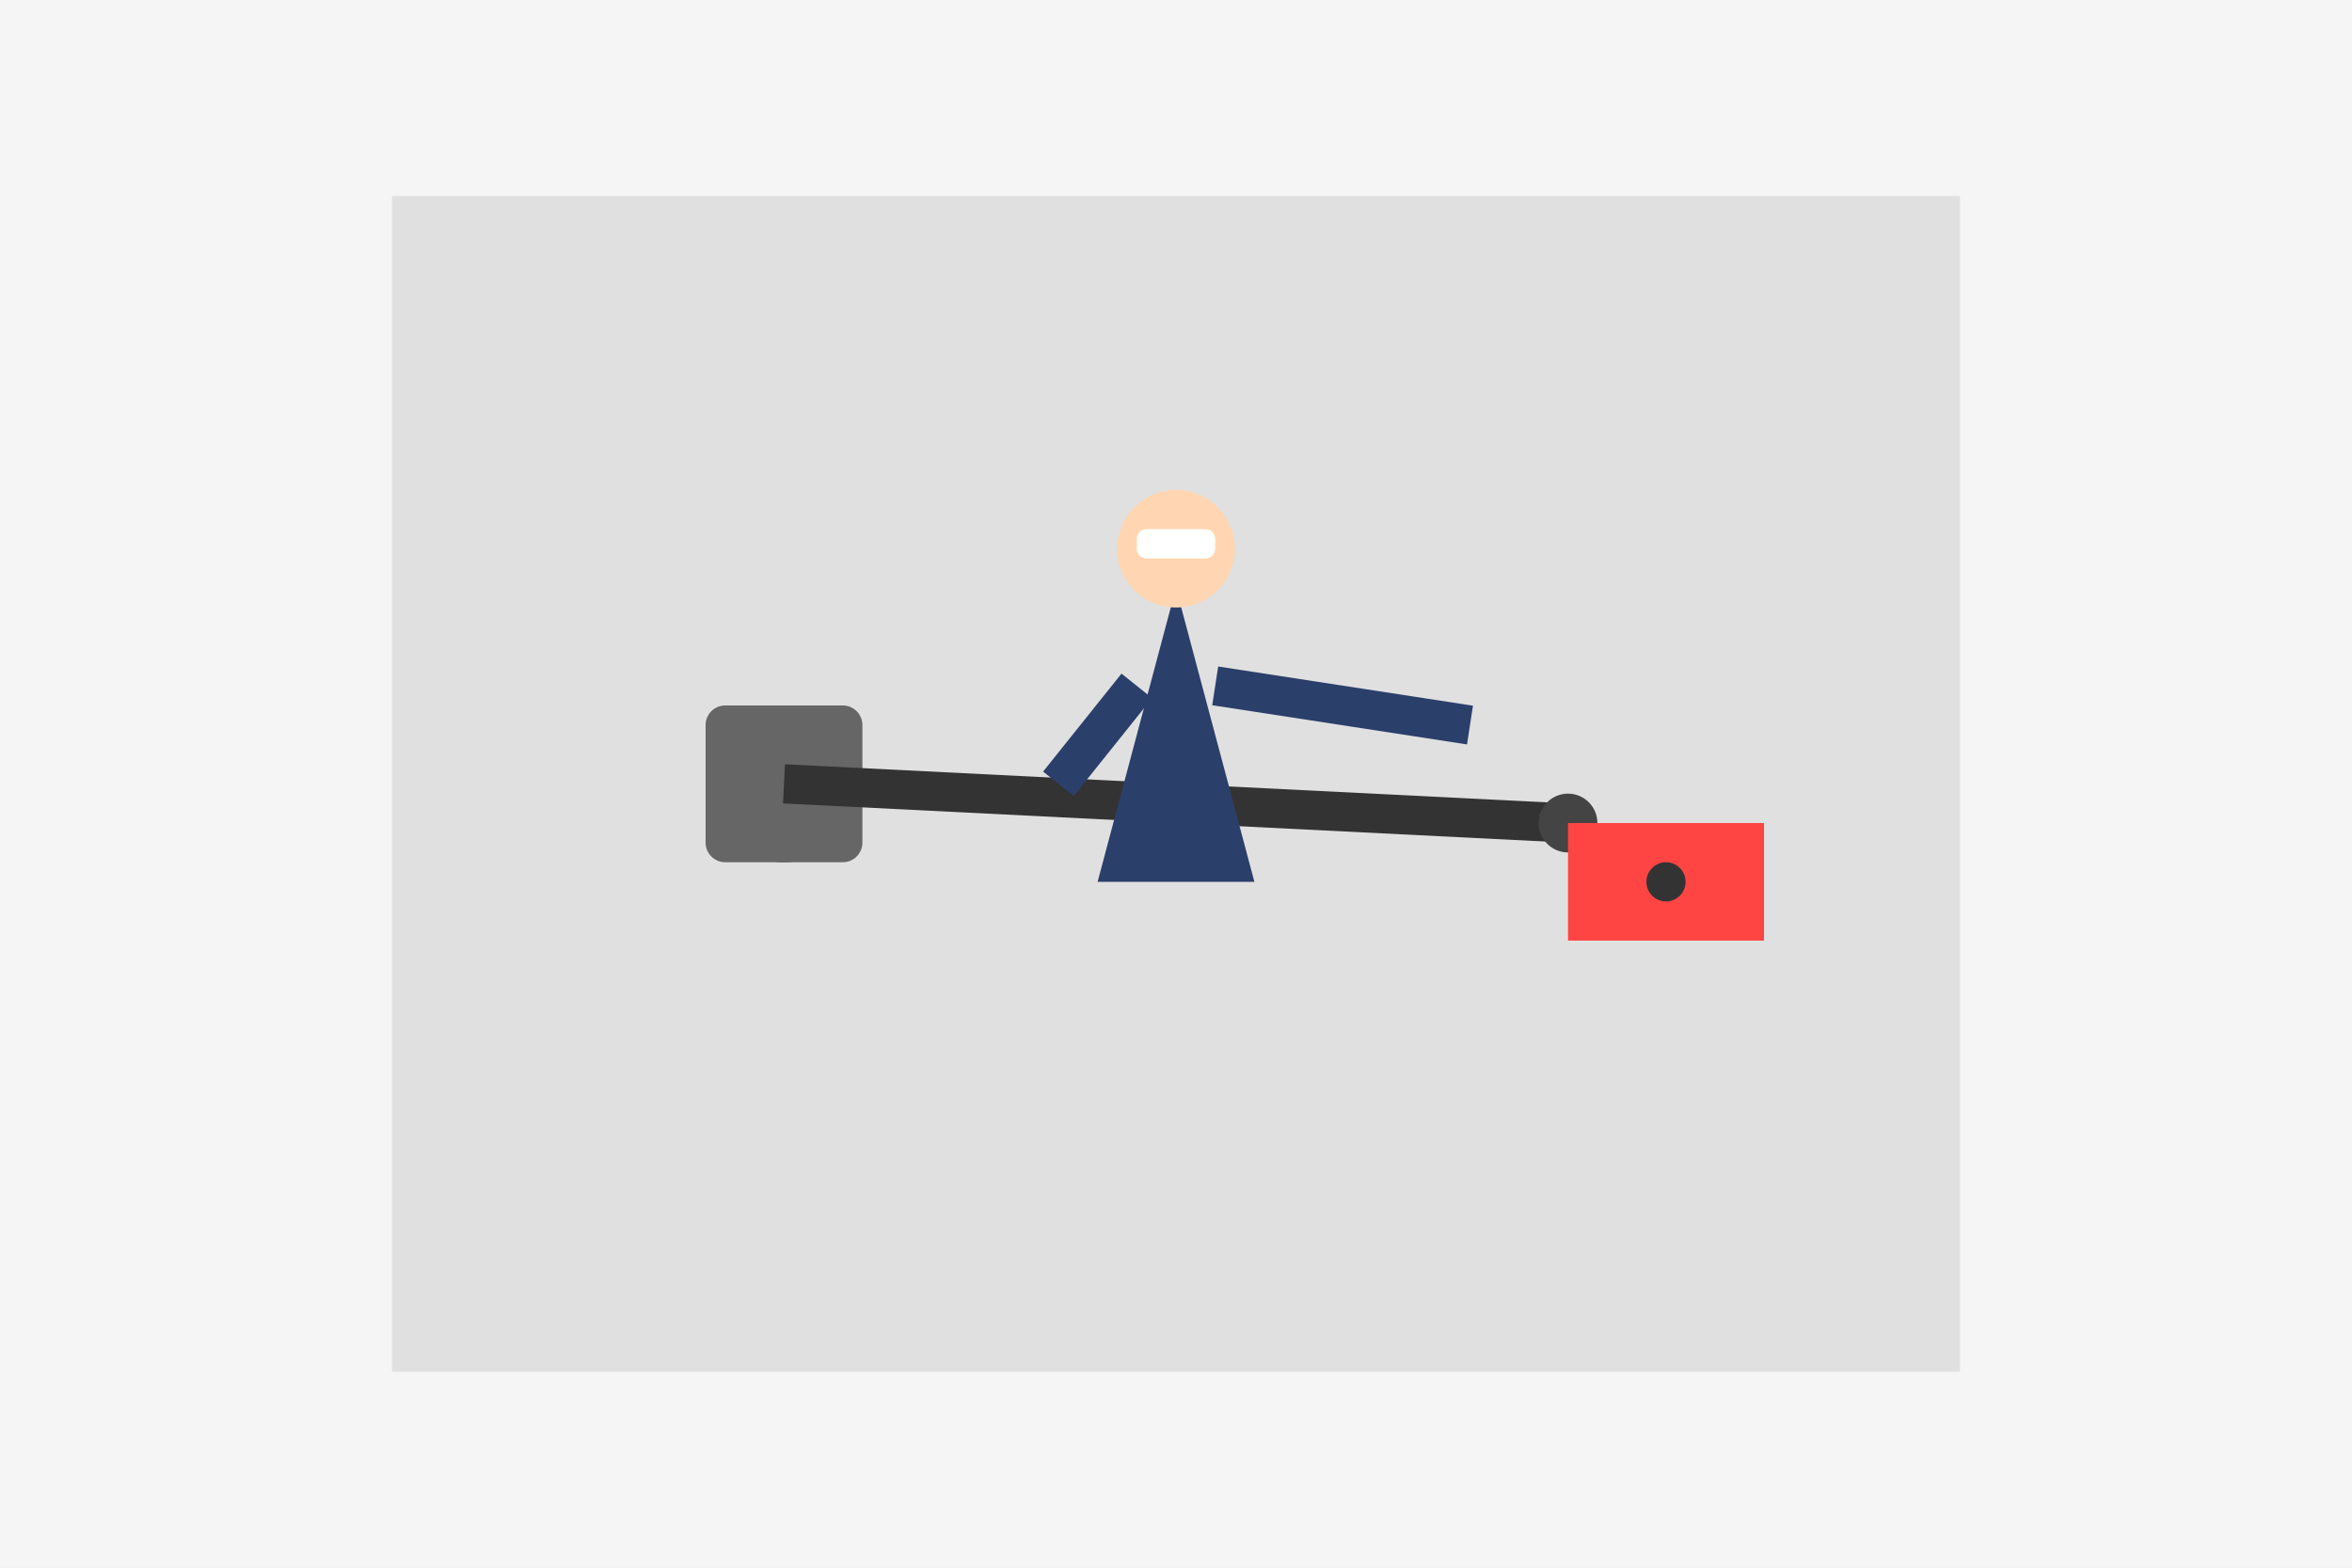
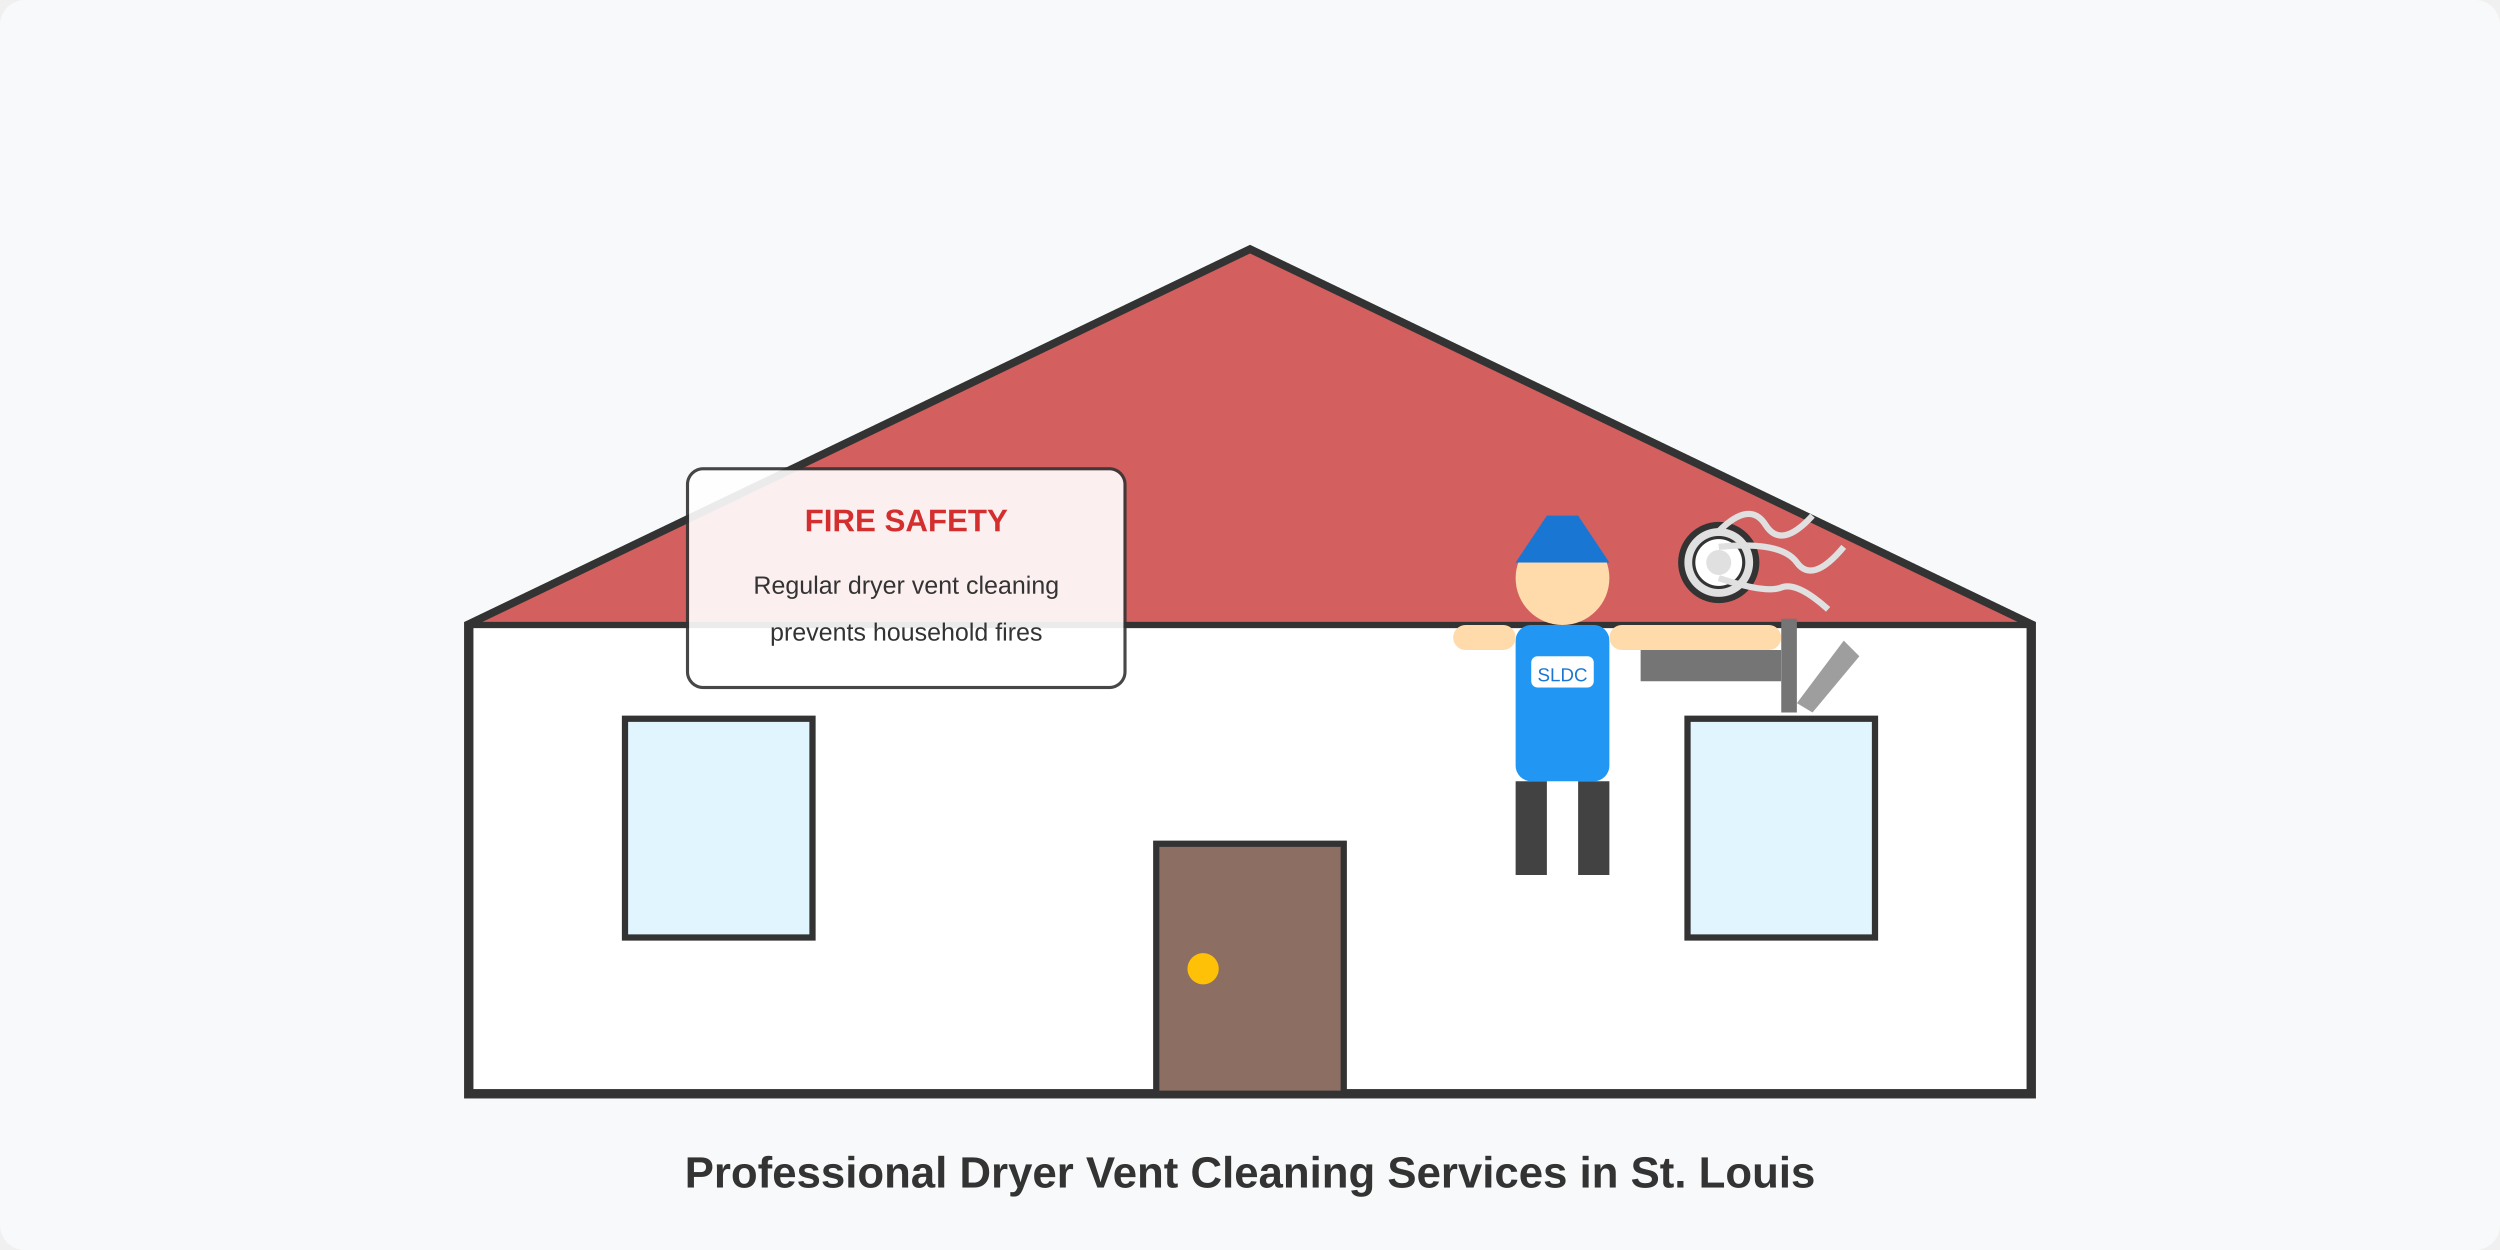
- <svg xmlns="http://www.w3.org/2000/svg" viewBox="0 0 1200 800">
-   <rect width="1200" height="800" fill="#f5f5f5" />
-   <rect x="200" y="100" width="800" height="600" fill="#e0e0e0" />
-   <circle cx="400" cy="400" r="40" fill="#444444" />
-   <rect x="360" y="360" width="80" height="80" fill="#666666" rx="10" />
-   <path d="M400 400 L800 420" stroke="#333333" stroke-width="20" fill="none" />
-   <circle cx="800" cy="420" r="15" fill="#444444" />
-   <g transform="translate(600,300)">
-     <path d="M0 0 L40 150 L-40 150 Z" fill="#2B3F6B" />
-     <circle cx="0" cy="-20" r="30" fill="#FFD6B1" />
-     <rect x="-20" y="-30" width="40" height="15" rx="5" fill="#FFFFFF" />
-     <path d="M-20 50 L-60 100 M20 50 L150 70" stroke="#2B3F6B" stroke-width="20" fill="none" />
+ <svg xmlns="http://www.w3.org/2000/svg" width="800" height="400" viewBox="0 0 800 400">
+   <rect width="800" height="400" fill="#f8f9fa" rx="8" ry="8" />
+   <path d="M150,200 L400,80 L650,200 L650,350 L150,350 Z" fill="#ffffff" stroke="#333333" stroke-width="3" />
+   <path d="M400,80 L650,200 L150,200 Z" fill="#d35f5f" stroke="#333333" stroke-width="2" />
+   <rect x="200" y="230" width="60" height="70" fill="#e1f5fe" stroke="#333333" stroke-width="2" />
+   <rect x="540" y="230" width="60" height="70" fill="#e1f5fe" stroke="#333333" stroke-width="2" />
+   <rect x="370" y="270" width="60" height="80" fill="#8d6e63" stroke="#333333" stroke-width="2" />
+   <circle cx="385" cy="310" r="5" fill="#ffc107" />
+   <circle cx="550" cy="180" r="12" fill="#e0e0e0" stroke="#333333" stroke-width="2" />
+   <circle cx="550" cy="180" r="8" fill="#ffffff" stroke="#333333" stroke-width="1" />
+   <circle cx="550" cy="180" r="4" fill="#e0e0e0" />
+   <g transform="translate(500, 200)">
+     <rect x="-15" y="0" width="30" height="50" fill="#2196f3" rx="5" ry="5" />
+     <circle cx="0" cy="-15" r="15" fill="#ffdbac" />
+     <path d="M-15,-20 L15,-20 L5,-35 L-5,-35 Z" fill="#1976d2" />
+     <rect x="-35" y="0" width="20" height="8" fill="#ffdbac" rx="4" ry="4" />
+     <rect x="15" y="0" width="55" height="8" fill="#ffdbac" rx="4" ry="4" />
+     <rect x="-15" y="50" width="10" height="30" fill="#424242" />
+     <rect x="5" y="50" width="10" height="30" fill="#424242" />
+     <rect x="25" y="8" width="45" height="10" fill="#757575" />
+     <rect x="70" y="-2" width="5" height="30" fill="#757575" />
+     <path d="M75,25 L90,5 L95,10 L80,28 Z" fill="#9e9e9e" />
+     <rect x="-10" y="10" width="20" height="10" fill="#ffffff" rx="2" ry="2" />
+     <text x="-8" y="18" font-family="Arial" font-size="6" fill="#1976d2">SLDC</text>
  </g>
-   <g transform="translate(850,450)">
-     <rect x="-50" y="-30" width="100" height="60" fill="#FF4444" />
-     <circle cx="0" cy="0" r="10" fill="#333333" />
+   <path d="M550,170 Q560,160 565,168 T580,165" stroke="#e0e0e0" stroke-width="2" fill="none" />
+   <path d="M550,175 Q570,173 575,180 T590,175" stroke="#e0e0e0" stroke-width="2" fill="none" />
+   <path d="M550,185 Q565,190 570,188 T585,195" stroke="#e0e0e0" stroke-width="2" fill="none" />
+   <text x="400" y="380" font-family="Arial" font-size="14" font-weight="bold" fill="#333333" text-anchor="middle">Professional Dryer Vent Cleaning Services in St. Louis</text>
+   <g transform="translate(220, 150)">
+     <rect x="0" y="0" width="140" height="70" fill="#ffffff" stroke="#333333" stroke-width="1" rx="5" ry="5" opacity="0.9" />
+     <text x="70" y="20" font-family="Arial" font-size="10" font-weight="bold" fill="#d32f2f" text-anchor="middle">FIRE SAFETY</text>
+     <text x="70" y="40" font-family="Arial" font-size="8" fill="#333333" text-anchor="middle">Regular dryer vent cleaning</text>
+     <text x="70" y="55" font-family="Arial" font-size="8" fill="#333333" text-anchor="middle">prevents household fires</text>
  </g>
</svg>
